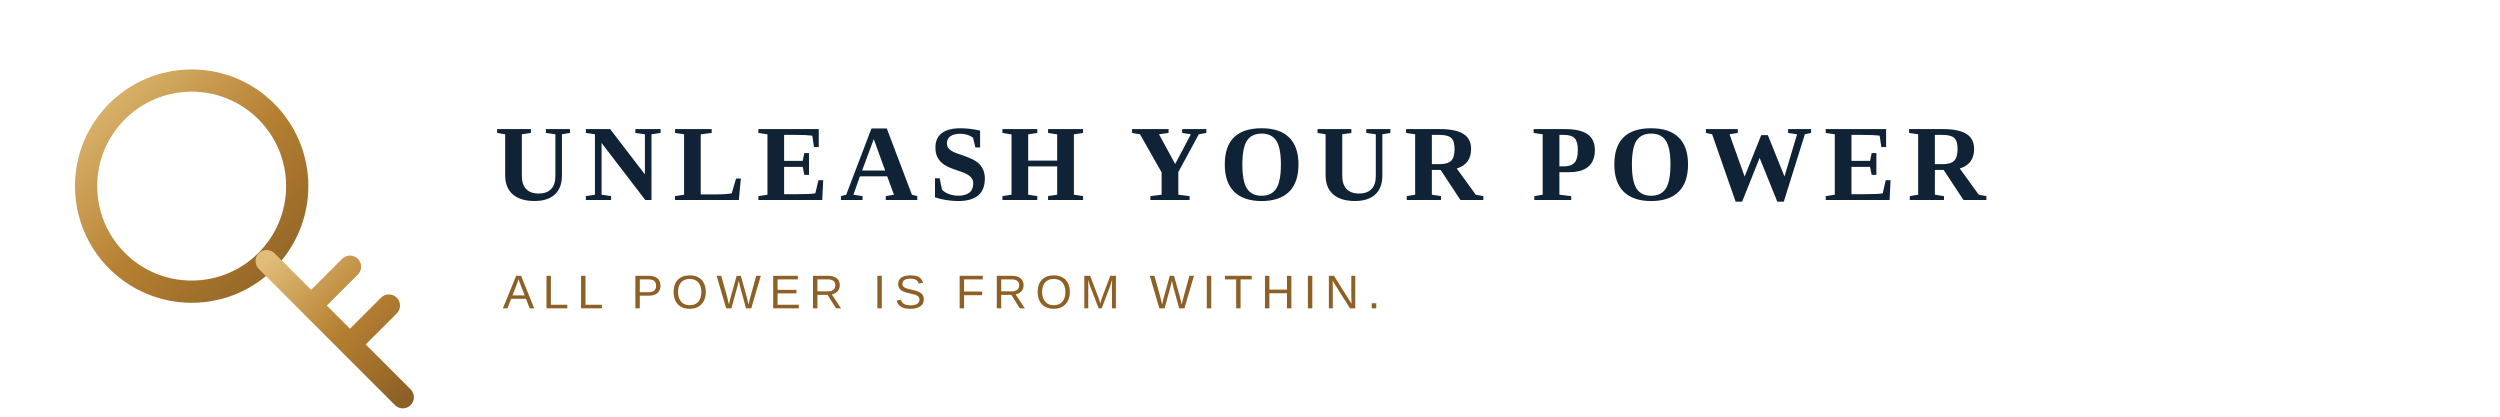
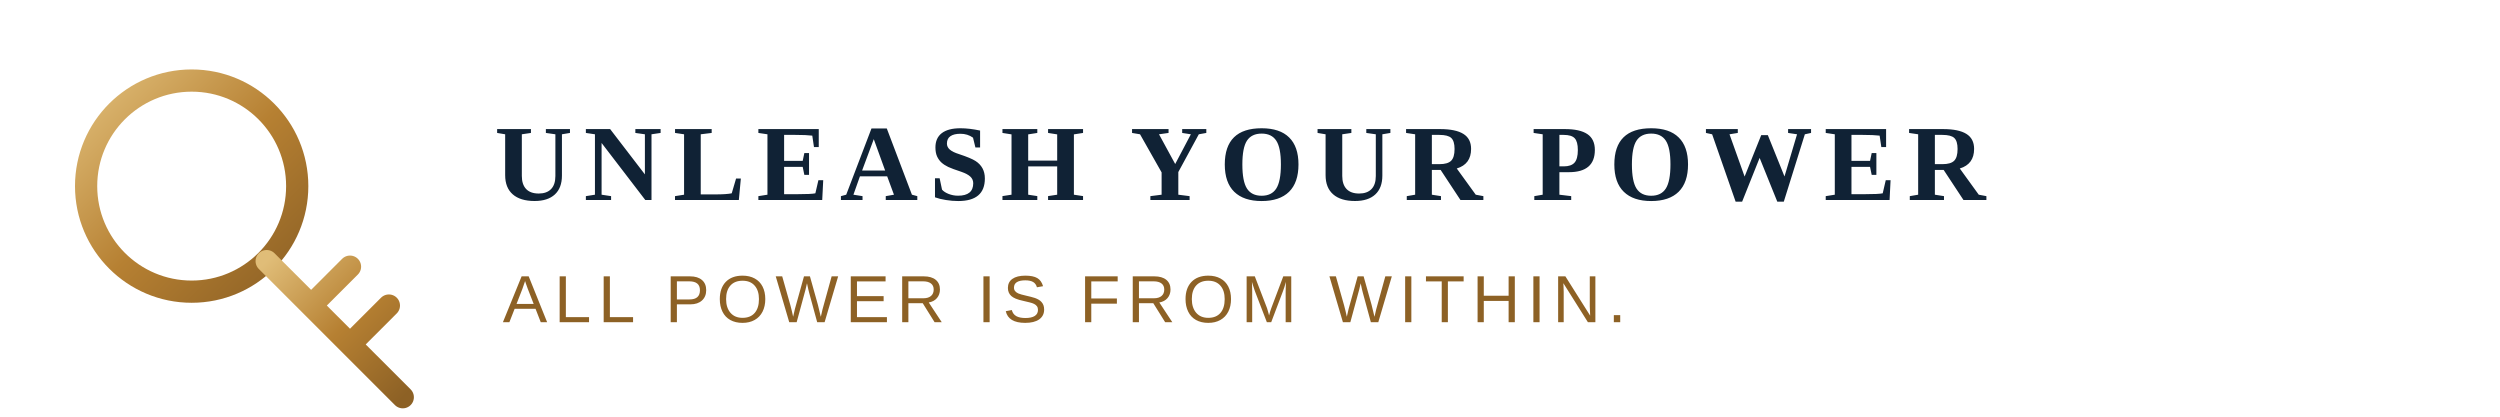
<svg xmlns="http://www.w3.org/2000/svg" viewBox="0 0 900 150" role="img" aria-labelledby="title desc">
  <defs>
    <linearGradient id="gold" x1="0" y1="0" x2="1" y2="1">
      <stop offset="0" stop-color="#e0bd78" />
      <stop offset="0.52" stop-color="#b68032" />
      <stop offset="1" stop-color="#8d6125" />
    </linearGradient>
  </defs>
  <g fill="none" stroke="url(#gold)" stroke-linecap="round" stroke-linejoin="round">
    <circle cx="69" cy="67" r="38" stroke-width="8" />
    <path d="M96 94 145 143M126 124l14-14M112 110l14-14" stroke-width="8" />
  </g>
  <text x="178" y="72" fill="#102235" font-family="Georgia, 'Times New Roman', serif" font-size="39" font-weight="700" letter-spacing="4">UNLEASH YOUR POWER</text>
-   <text x="181" y="111" fill="#8d6125" font-family="Arial, Helvetica, sans-serif" font-size="17" letter-spacing="3">ALL POWER IS FROM WITHIN.</text>
+   <text x="181" y="116" fill="#8d6125" font-family="Arial, Helvetica, sans-serif" font-size="24" letter-spacing="2.5">ALL POWER IS FROM WITHIN.</text>
</svg>
